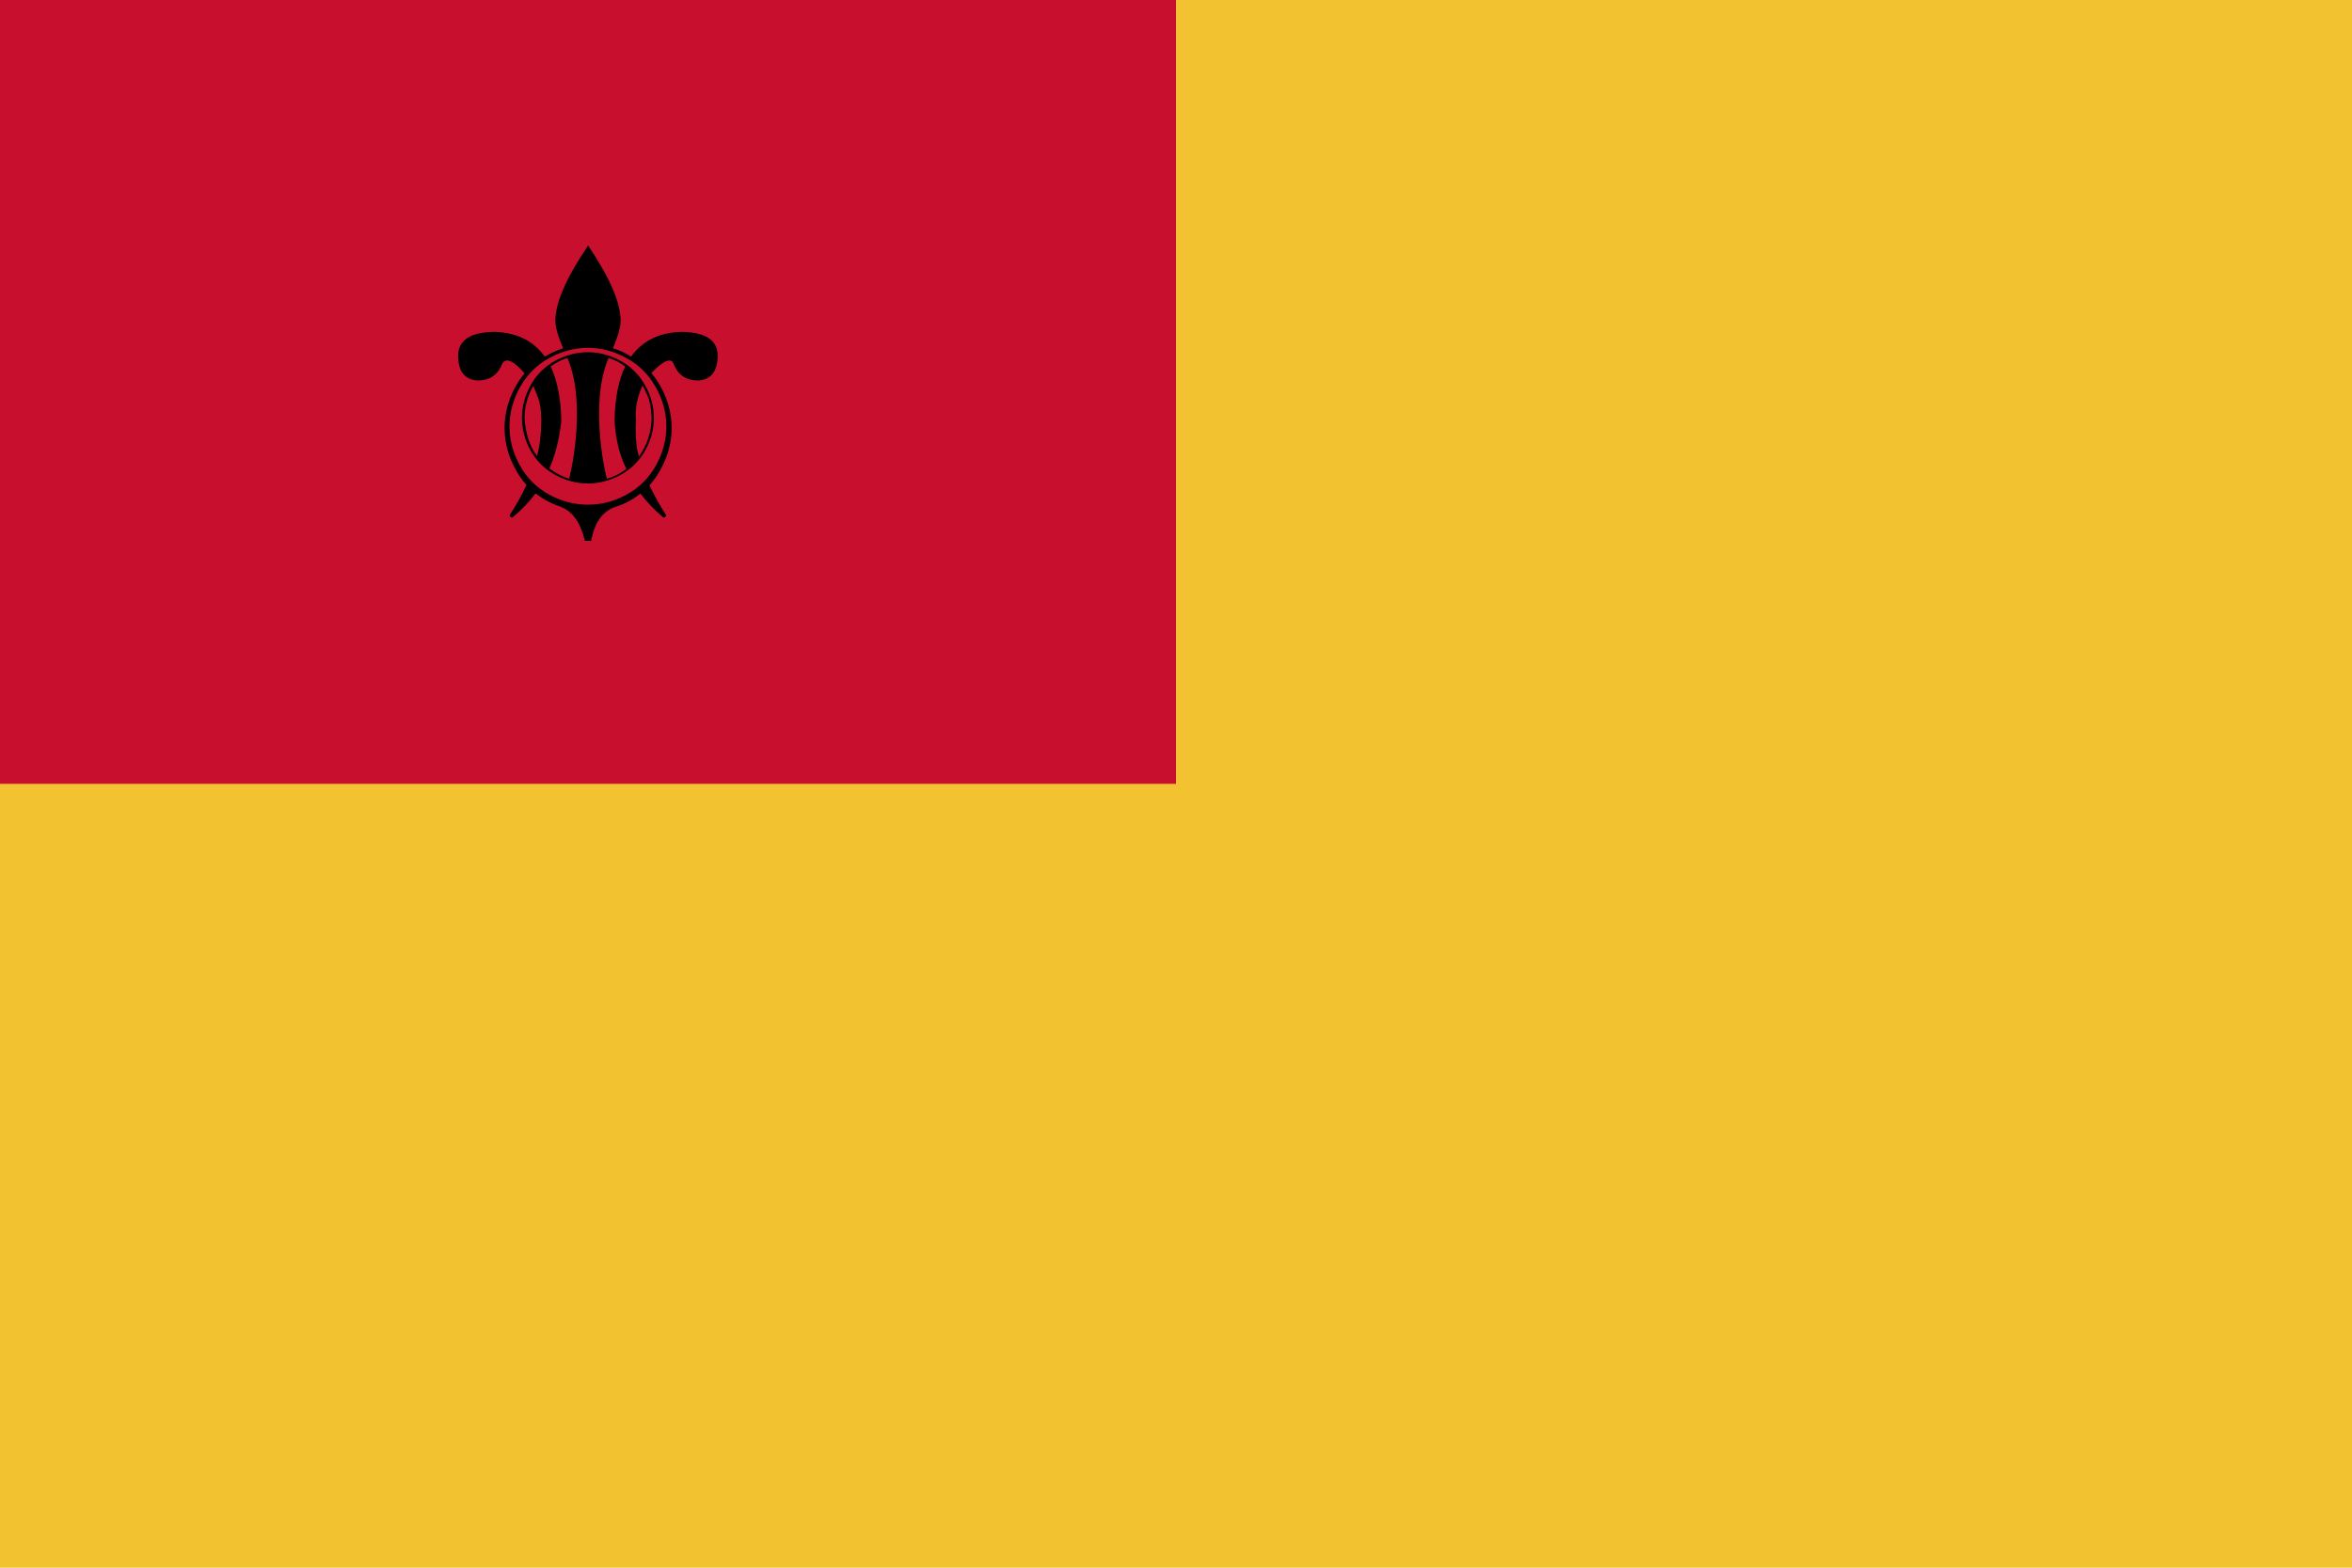
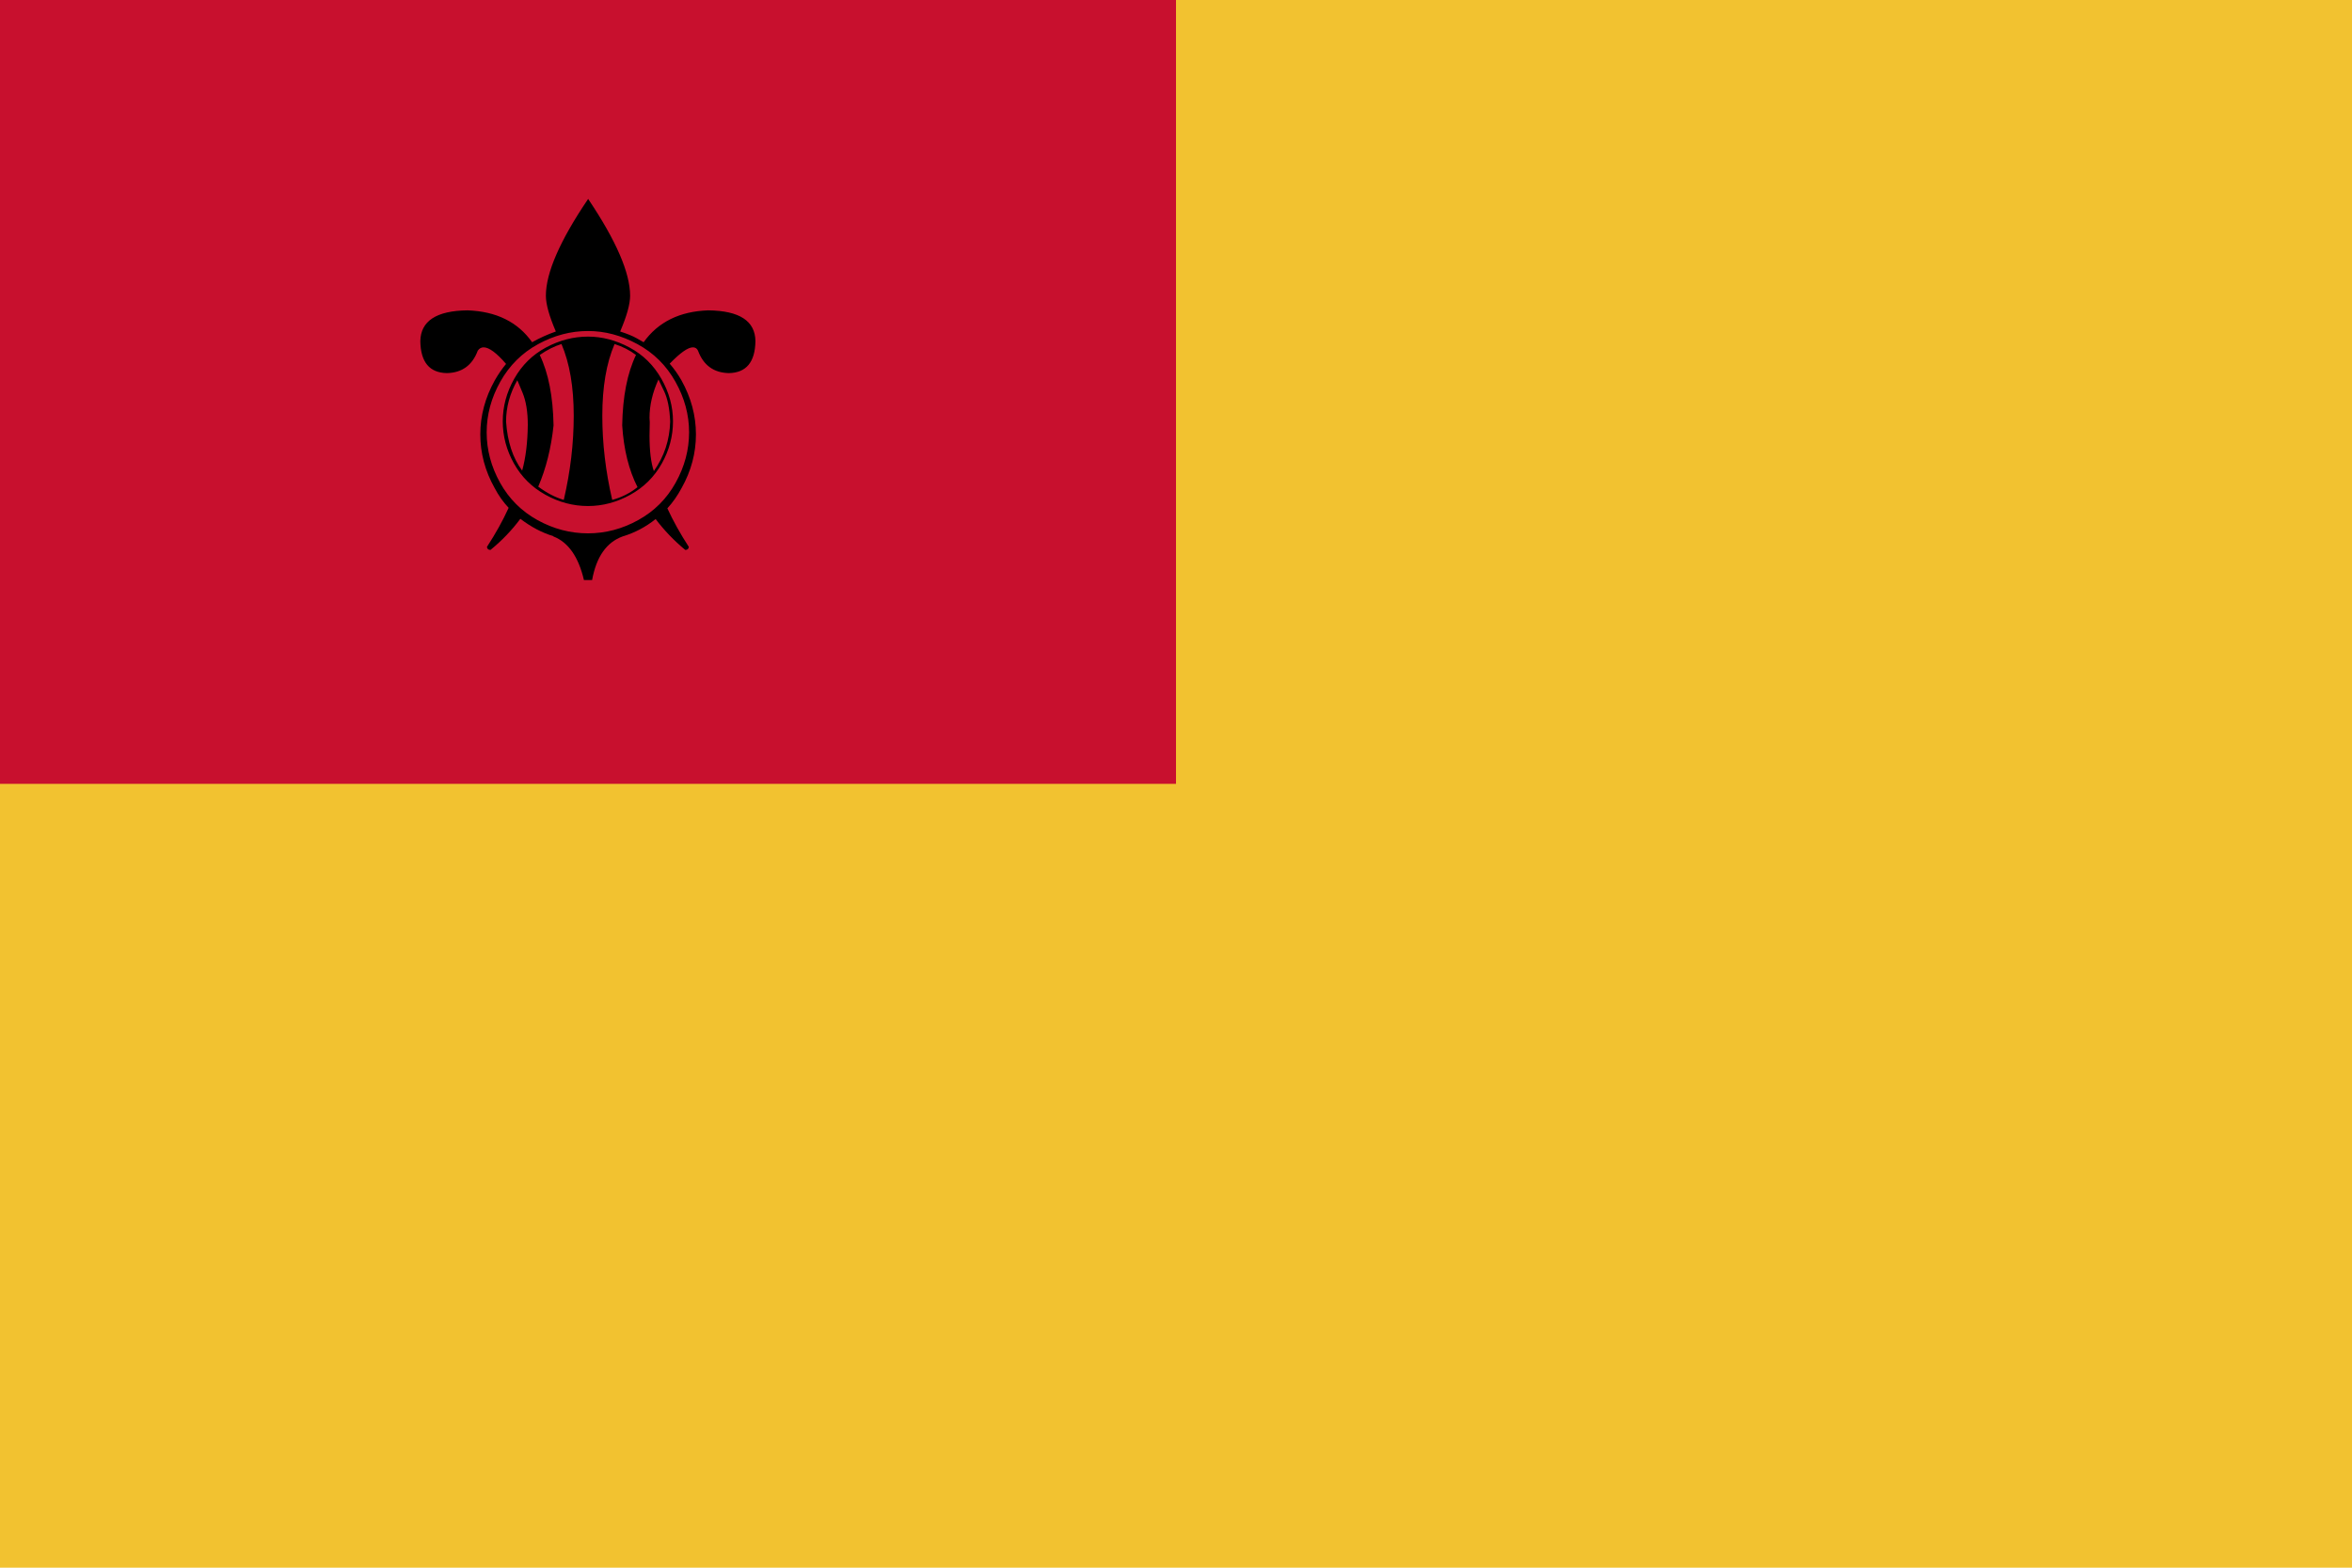
<svg xmlns="http://www.w3.org/2000/svg" width="900" height="600" viewBox="0 0 900 600" role="img" aria-labelledby="title desc">
  <rect width="900" height="600" fill="#f2c230" />
  <rect width="450" height="300" fill="#c8102e" />
-   <text x="225" y="207" text-anchor="middle" font-size="155" font-family="Segoe UI Emoji, Apple Color Emoji, Noto Color Emoji, serif">⚜️</text>
+   <text x="225" y="222" text-anchor="middle" font-size="200" font-family="Segoe UI Emoji, Apple Color Emoji, Noto Color Emoji, serif">⚜️</text>
</svg>
